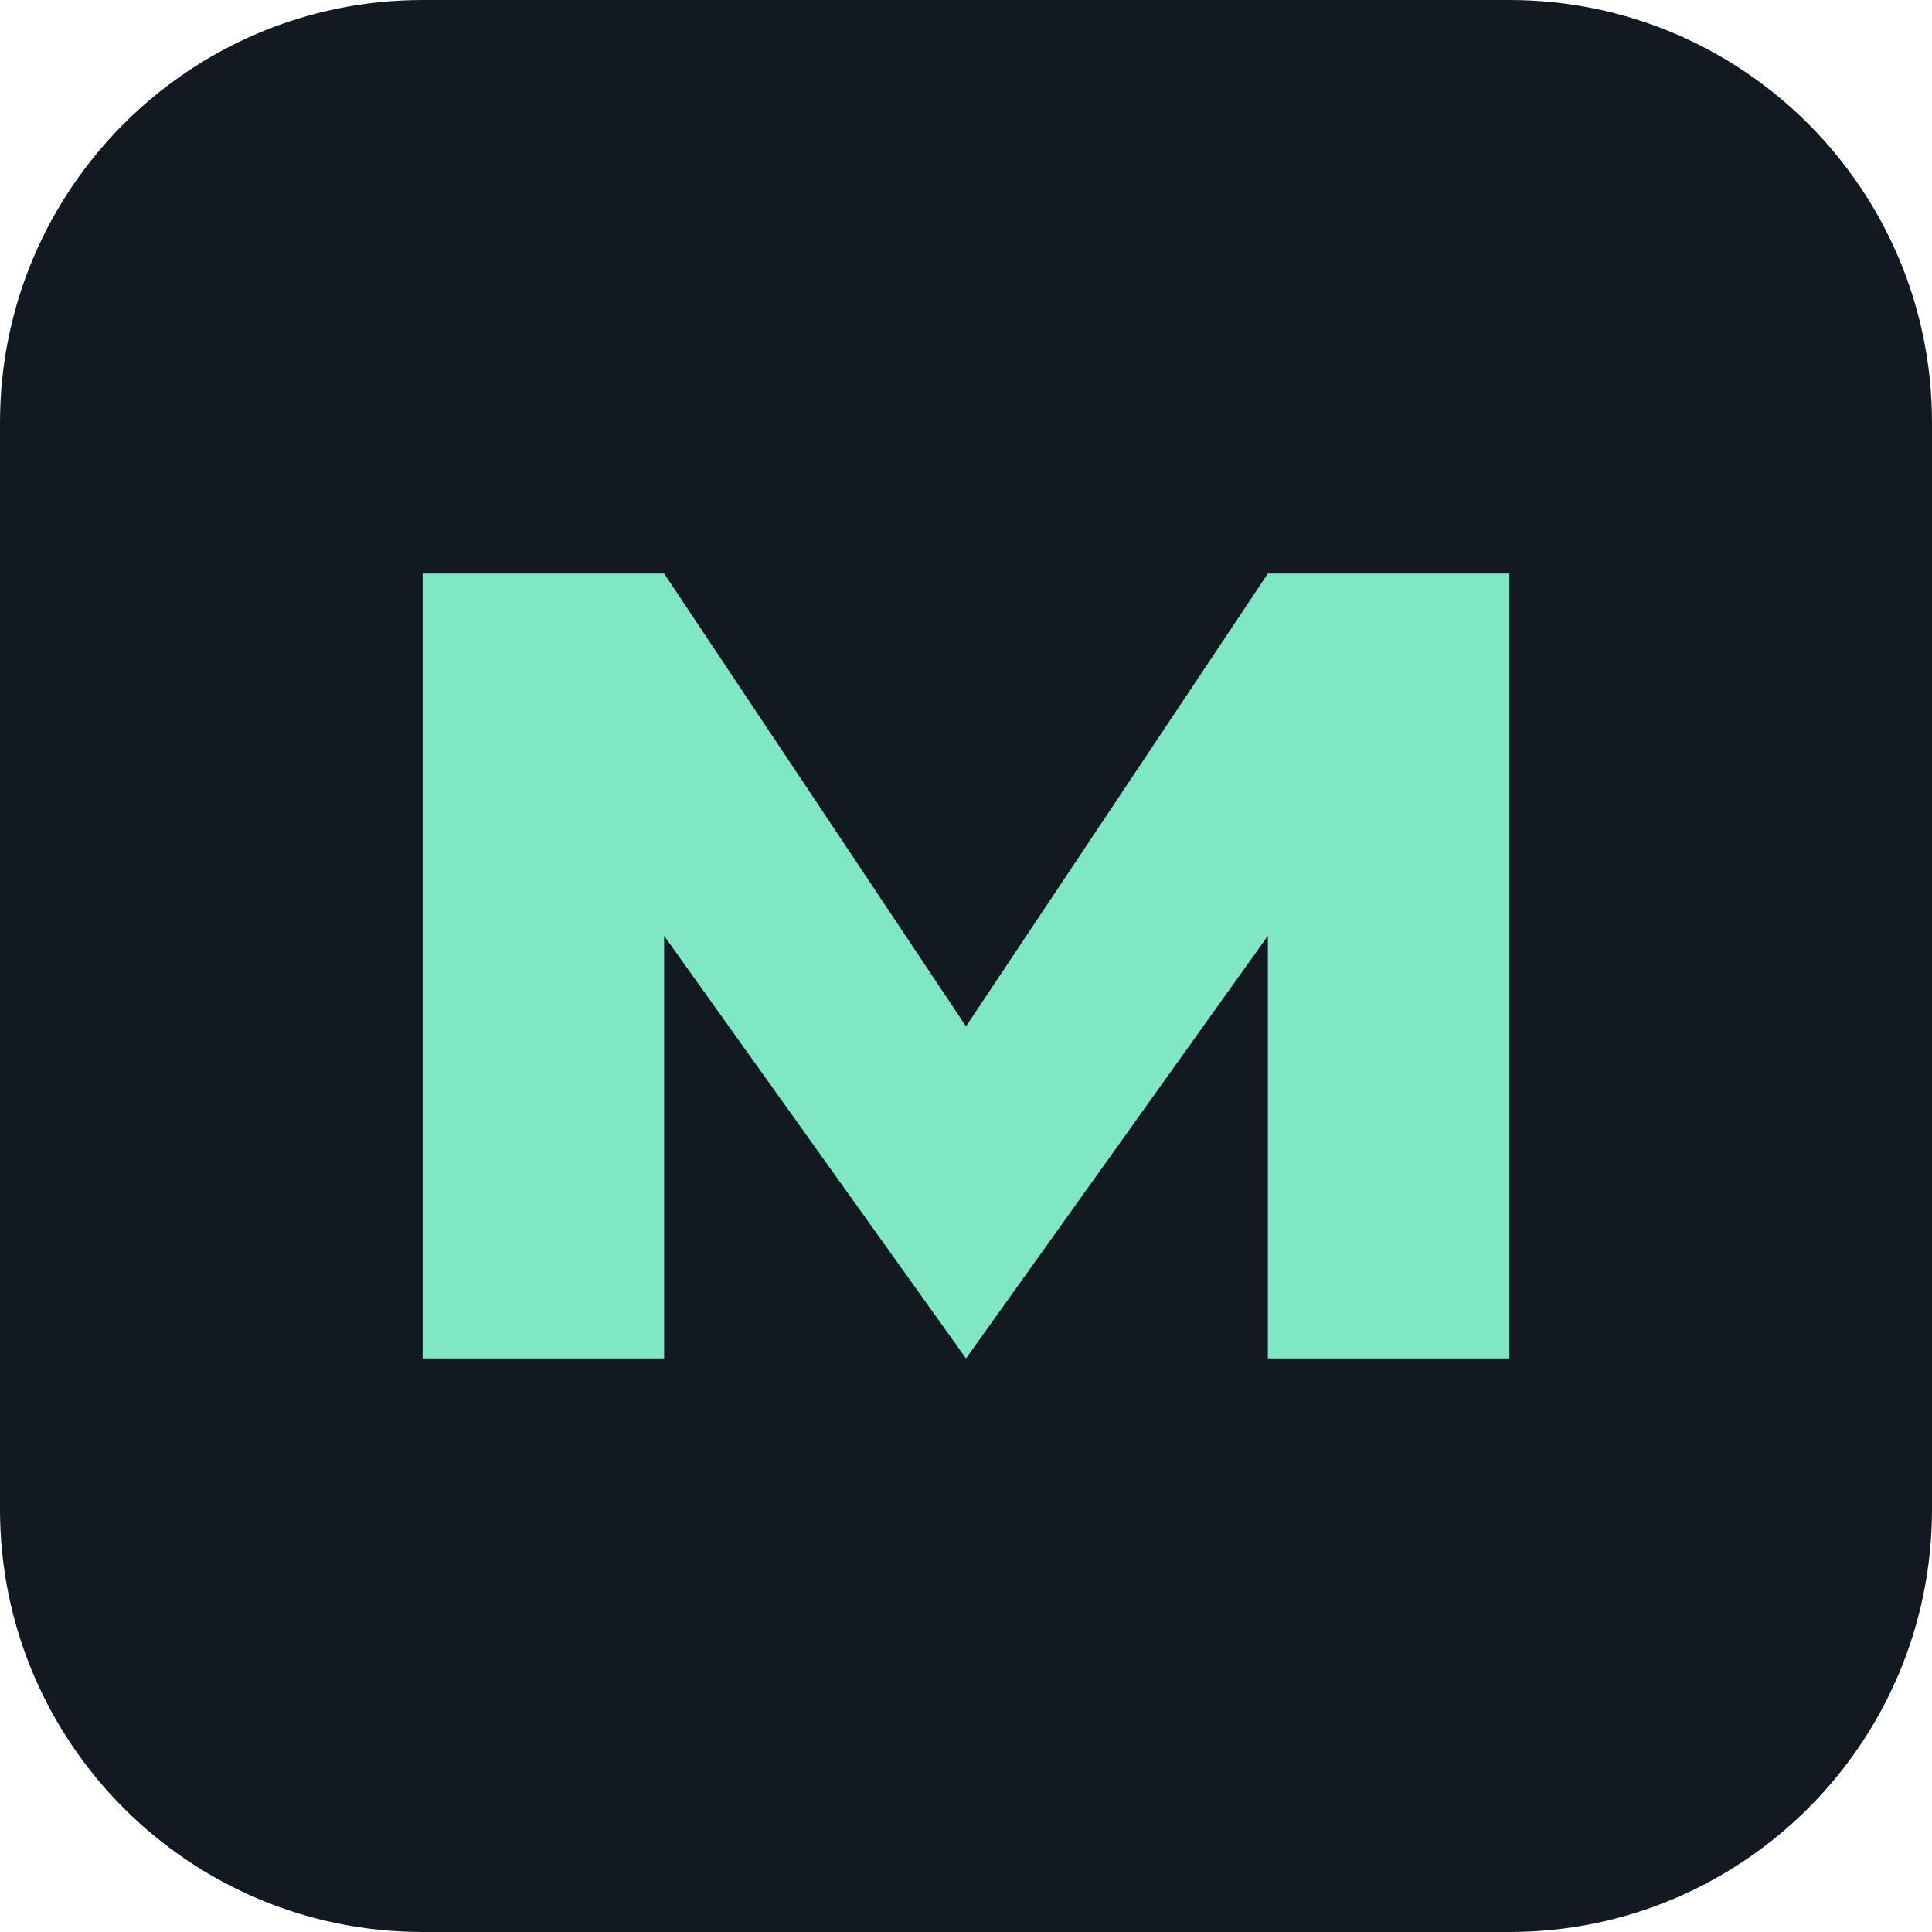
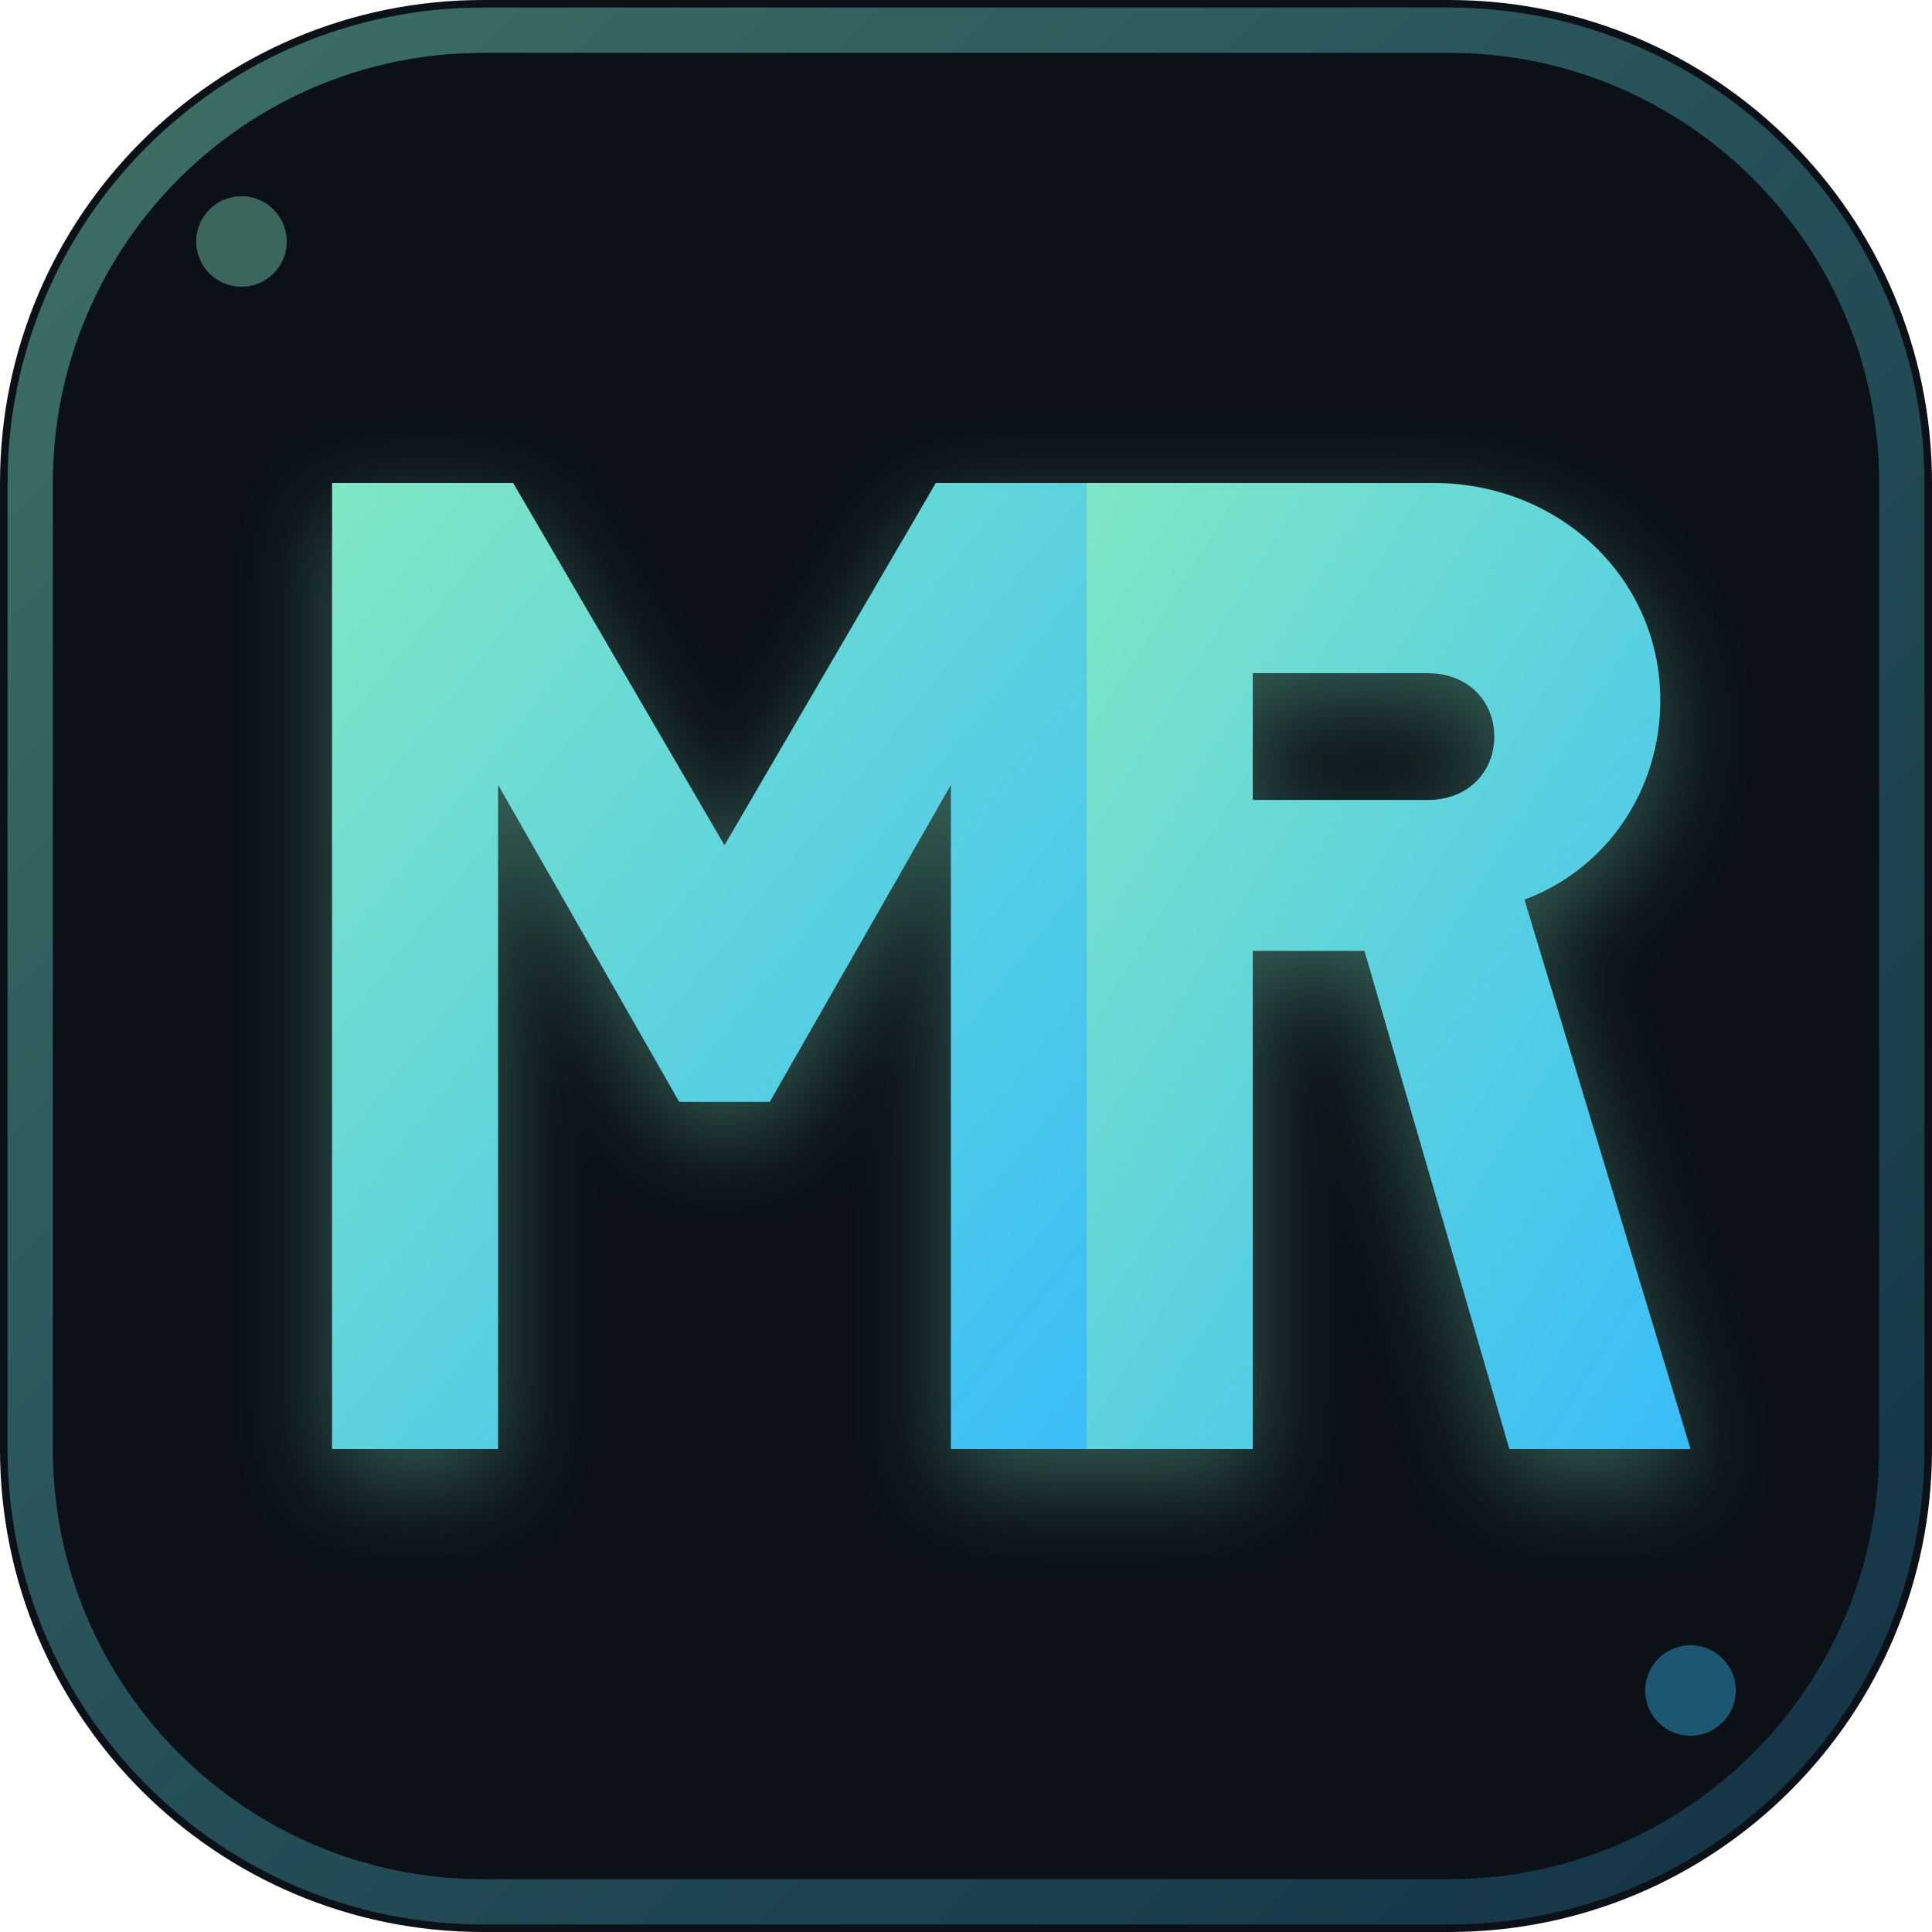
- <svg xmlns="http://www.w3.org/2000/svg" viewBox="0 0 64 64">
-   <rect width="64" height="64" rx="14" fill="#131920" />
-   <path d="M14 45V19h8l10 15 10-15h8v26h-8V31L32 45 22 31v14z" fill="#80e7c4" />
+ <svg xmlns="http://www.w3.org/2000/svg" viewBox="0 0 64 64" fill="none">
+   <defs>
+     <linearGradient id="mr-grad" x1="0%" y1="0%" x2="100%" y2="100%">
+       <stop offset="0%" stop-color="#80e7c4" />
+       <stop offset="100%" stop-color="#38bdf8" />
+     </linearGradient>
+     <linearGradient id="mr-border" x1="0%" y1="0%" x2="100%" y2="100%">
+       <stop offset="0%" stop-color="rgba(128, 231, 196, 0.45)" />
+       <stop offset="100%" stop-color="rgba(56, 189, 248, 0.2)" />
+     </linearGradient>
+     <filter id="glow" x="-20%" y="-20%" width="140%" height="140%">
+       <feDropShadow dx="0" dy="1" stdDeviation="1.5" flood-color="#80e7c4" flood-opacity="0.35" />
+     </filter>
+   </defs>
+   <style>
+     @media (prefers-color-scheme: light) {
+       .bg { fill: #0f172a; }
+       .border { stroke: #334155; }
+     }
+   </style>
+   <rect class="bg" width="64" height="64" rx="16" fill="#0b1117" />
+   <rect class="border" x="1" y="1" width="62" height="62" rx="15" stroke="url(#mr-border)" stroke-width="1.5" />
+   <circle cx="8" cy="8" r="1.5" fill="#80e7c4" opacity="0.4" />
+   <circle cx="56" cy="56" r="1.5" fill="#38bdf8" opacity="0.4" />
+   <g fill="url(#mr-grad)" filter="url(#glow)">
+     <path d="M11 48V16h6l7 12 7-12h6v32h-5.5V26l-6 10.5h-3L16.5 26V48H11z" />
+     <path d="M36 16h11.5c4.1 0 7.5 3.1 7.5 7.2 0 3-1.8 5.6-4.5 6.6l5.5 18.2h-6l-4.8-16.5H41.5V48H36V16zm5.5 10.5h5.8c1.3 0 2.2-.9 2.2-2.1s-.9-2.1-2.2-2.1H41.5v4.2z" />
+   </g>
</svg>
